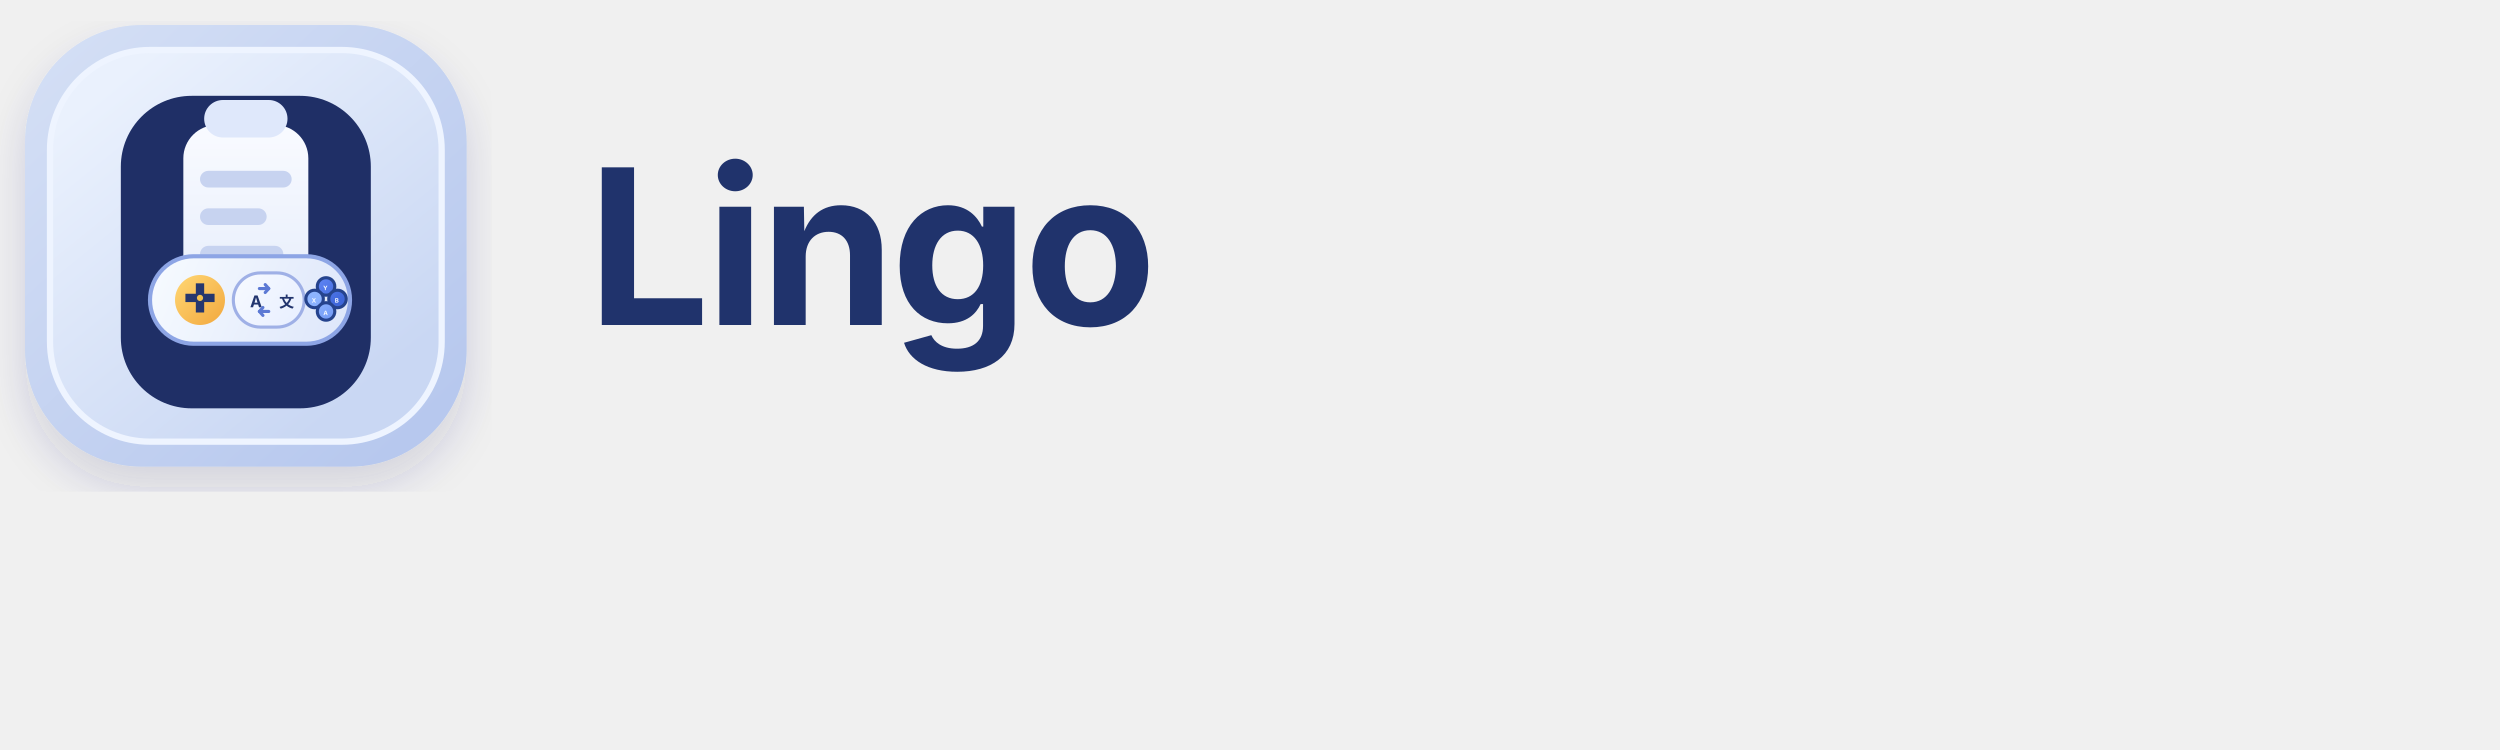
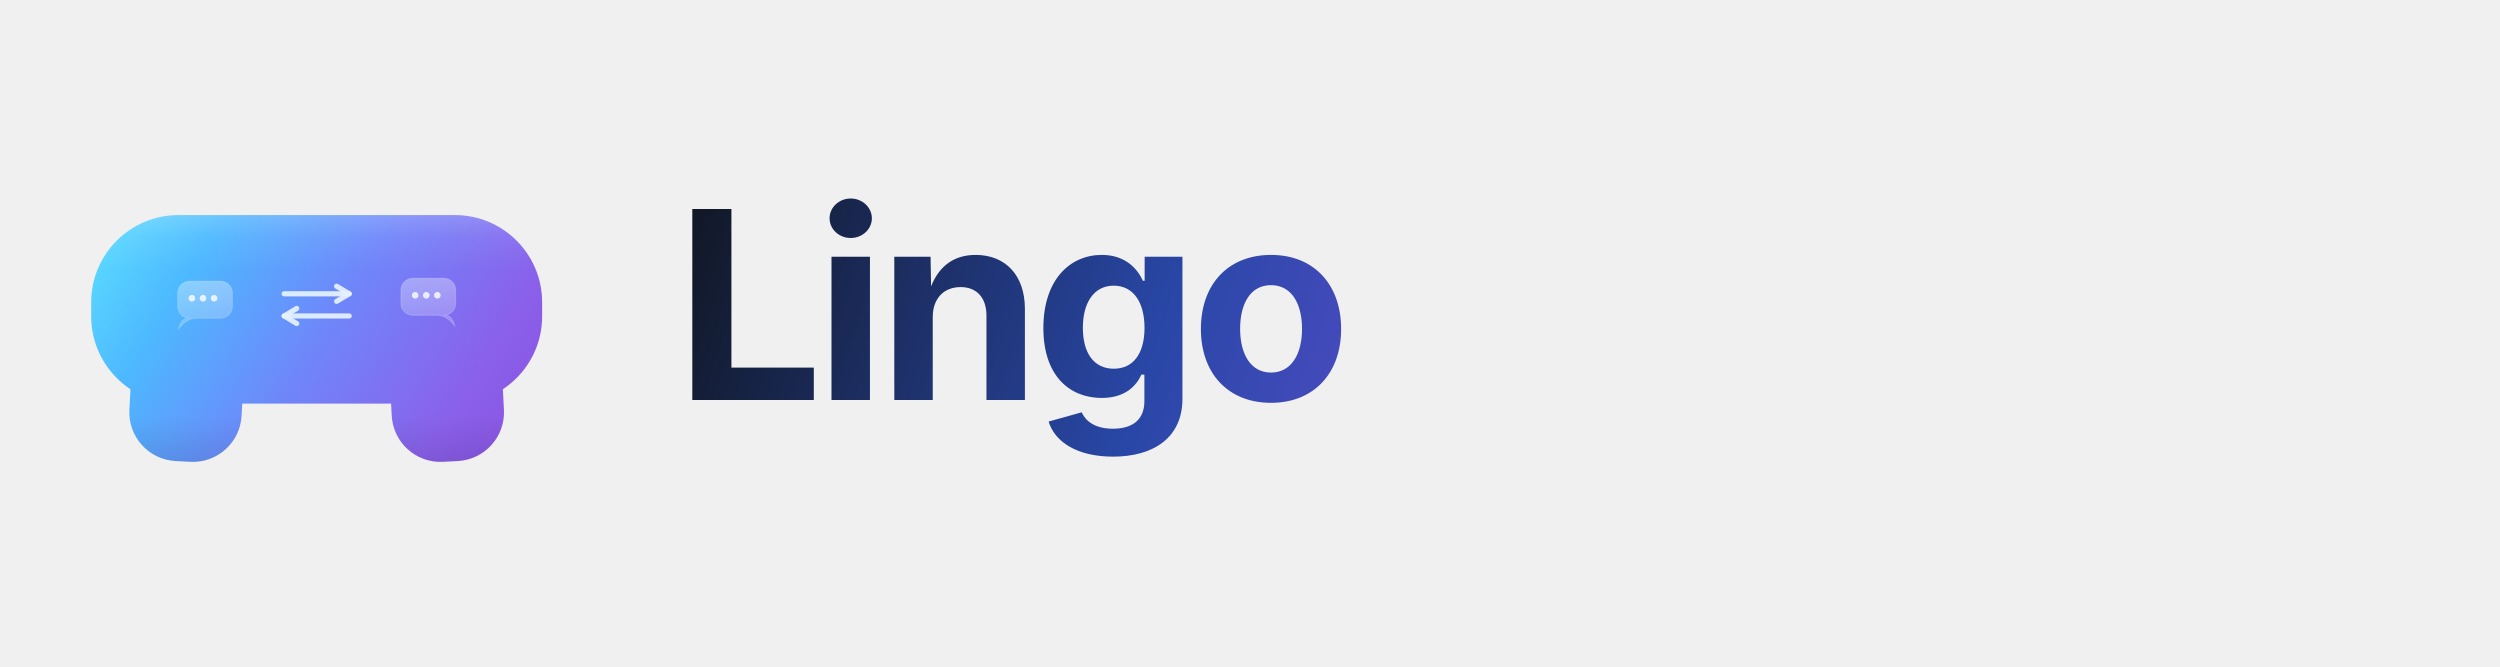
- <svg xmlns="http://www.w3.org/2000/svg" width="1200" height="360" viewBox="0 0 1200 360" fill="none">
+ <svg xmlns="http://www.w3.org/2000/svg" width="1200" height="320" viewBox="0 0 1200 320" fill="none">
  <defs>
-     <linearGradient id="iconBg" x1="22" y1="18" x2="198" y2="208" gradientUnits="userSpaceOnUse">
-       <stop stop-color="#D4DFF5" />
-       <stop offset="1" stop-color="#B7C8EE" />
+     <linearGradient id="lingoWordmark" x1="340" y1="86" x2="760" y2="232" gradientUnits="userSpaceOnUse">
+       <stop offset="0" stop-color="#111827" />
+       <stop offset="0.52" stop-color="#2947A7" />
+       <stop offset="1" stop-color="#6E50DB" />
    </linearGradient>
-     <linearGradient id="panel" x1="54" y1="40" x2="174" y2="188" gradientUnits="userSpaceOnUse">
-       <stop stop-color="#EAF1FD" />
-       <stop offset="1" stop-color="#C9D7F3" />
-     </linearGradient>
-     <linearGradient id="paper" x1="0" y1="0" x2="0" y2="1">
-       <stop stop-color="#F9FBFF" />
-       <stop offset="1" stop-color="#E5ECFB" />
-     </linearGradient>
-     <linearGradient id="badgeBg" x1="72" y1="123" x2="168" y2="165" gradientUnits="userSpaceOnUse">
-       <stop stop-color="#F7FBFF" />
-       <stop offset="1" stop-color="#DDE6FA" />
-     </linearGradient>
-     <linearGradient id="displayBg" x1="112" y1="131" x2="146" y2="157" gradientUnits="userSpaceOnUse">
-       <stop stop-color="#F7FAFF" />
-       <stop offset="1" stop-color="#E7EEFF" />
-     </linearGradient>
-     <linearGradient id="gameBg" x1="84" y1="132" x2="108" y2="156" gradientUnits="userSpaceOnUse">
-       <stop stop-color="#FFD774" />
-       <stop offset="1" stop-color="#F2A83E" />
-     </linearGradient>
-     <linearGradient id="buttonBlue" x1="146" y1="132" x2="160" y2="147" gradientUnits="userSpaceOnUse">
-       <stop stop-color="#6D92FF" />
-       <stop offset="1" stop-color="#3F67DA" />
-     </linearGradient>
-     <linearGradient id="buttonCyan" x1="154" y1="142" x2="168" y2="158" gradientUnits="userSpaceOnUse">
-       <stop stop-color="#8DB4FF" />
-       <stop offset="1" stop-color="#5E85EE" />
-     </linearGradient>
-     <filter id="shadow" x="0" y="0" width="236" height="236" filterUnits="userSpaceOnUse" color-interpolation-filters="sRGB">
-       <feDropShadow dx="0" dy="10" stdDeviation="10" flood-color="#233872" flood-opacity="0.15" />
-     </filter>
  </defs>
-   <g filter="url(#shadow)">
-     <rect x="12" y="12" width="212" height="212" rx="56" fill="url(#iconBg)" />
-     <rect x="24" y="24" width="188" height="188" rx="48" fill="url(#panel)" stroke="#EEF4FF" stroke-width="3" />
-   </g>
-   <rect x="58" y="46" width="120" height="150" rx="34" fill="#1F2F66" />
-   <rect x="88" y="60" width="60" height="90" rx="16" fill="url(#paper)" />
-   <rect x="98" y="48" width="40" height="18" rx="9" fill="#DFE8FB" />
-   <rect x="96" y="82" width="44" height="8" rx="4" fill="#C7D3F0" />
-   <rect x="96" y="100" width="32" height="8" rx="4" fill="#C7D3F0" />
-   <rect x="96" y="118" width="40" height="8" rx="4" fill="#C7D3F0" />
-   <g>
-     <rect x="72" y="123" width="96" height="42" rx="21" fill="url(#badgeBg)" stroke="#8DA5E5" stroke-width="2" />
-     <circle cx="96" cy="144" r="12" fill="url(#gameBg)" />
-     <path d="M94 136H98V141H103V145H98V150H94V145H89V141H94V136Z" fill="#26376E" />
-     <circle cx="96" cy="143" r="1.5" fill="#F2C04D" />
-     <rect x="112" y="131" width="34" height="26" rx="13" fill="url(#displayBg)" stroke="#9FB0E6" stroke-width="1.5" />
-     <text x="120" y="147.5" fill="#22356E" font-size="7.8" font-family="SF Pro Display, PingFang SC, Microsoft YaHei, sans-serif" font-weight="700">A</text>
-     <text x="134" y="147.5" fill="#22356E" font-size="7.2" font-family="SF Pro Display, PingFang SC, Microsoft YaHei, sans-serif" font-weight="700">文</text>
-     <path d="M124.5 138.5H129" stroke="#5C79D4" stroke-width="1.5" stroke-linecap="round" />
-     <path d="M127.3 136.6L129 138.5L127.3 140.4" stroke="#5C79D4" stroke-width="1.5" stroke-linecap="round" stroke-linejoin="round" />
-     <path d="M129 149.5H124.5" stroke="#5C79D4" stroke-width="1.5" stroke-linecap="round" />
-     <path d="M126.2 147.6L124.5 149.5L126.2 151.4" stroke="#5C79D4" stroke-width="1.5" stroke-linecap="round" stroke-linejoin="round" />
-     <circle cx="156.5" cy="137.5" r="4.2" fill="url(#buttonBlue)" stroke="#25438D" stroke-width="1.5" />
-     <circle cx="151" cy="143.5" r="4.2" fill="url(#buttonCyan)" stroke="#25438D" stroke-width="1.5" />
-     <circle cx="162" cy="143.5" r="4.2" fill="url(#buttonBlue)" stroke="#25438D" stroke-width="1.5" />
-     <circle cx="156.5" cy="149.5" r="4.2" fill="url(#buttonCyan)" stroke="#25438D" stroke-width="1.5" />
-     <text x="155.1" y="139.25" fill="#F8FBFF" font-size="2.9" font-family="SF Pro Display, PingFang SC, Microsoft YaHei, sans-serif" font-weight="700">Y</text>
-     <text x="149.6" y="145.25" fill="#F8FBFF" font-size="2.9" font-family="SF Pro Display, PingFang SC, Microsoft YaHei, sans-serif" font-weight="700">X</text>
-     <text x="160.7" y="145.25" fill="#F8FBFF" font-size="2.9" font-family="SF Pro Display, PingFang SC, Microsoft YaHei, sans-serif" font-weight="700">B</text>
-     <text x="155.2" y="151.25" fill="#F8FBFF" font-size="2.9" font-family="SF Pro Display, PingFang SC, Microsoft YaHei, sans-serif" font-weight="700">A</text>
-   </g>
-   <text x="282" y="156" fill="#20336C" font-size="104" font-family="SF Pro Display, PingFang SC, Microsoft YaHei, sans-serif" font-weight="700" letter-spacing="-2">Lingo</text>
+   <svg x="20" y="42" width="264" height="236" viewBox="140 260 744 500" fill="none">
+     <defs>
+       <linearGradient id="ctrlGrad" x1="172.00" y1="321.52" x2="852.00" y2="741.52" gradientUnits="userSpaceOnUse">
+         <stop offset="0%" stop-color="rgb(97,235,255)" />
+         <stop offset="25%" stop-color="rgb(77,184,255)" />
+         <stop offset="50%" stop-color="rgb(112,133,250)" />
+         <stop offset="75%" stop-color="rgb(138,97,235)" />
+         <stop offset="100%" stop-color="rgb(140,71,217)" />
+       </linearGradient>
+       <linearGradient id="hlGrad" x1="512.00" y1="333.52" x2="512.00" y2="423.52" gradientUnits="userSpaceOnUse">
+         <stop offset="0%" stop-color="white" stop-opacity="0.24" />
+         <stop offset="50%" stop-color="white" stop-opacity="0.06" />
+         <stop offset="100%" stop-color="white" stop-opacity="0" />
+       </linearGradient>
+       <linearGradient id="blGrad" x1="512.00" y1="621.52" x2="512.00" y2="711.52" gradientUnits="userSpaceOnUse">
+         <stop offset="0%" stop-color="black" stop-opacity="0" />
+         <stop offset="100%" stop-color="black" stop-opacity="0.12" />
+       </linearGradient>
+       <linearGradient id="bubGradL" x1="324.00" y1="439.52" x2="324.00" y2="489.52" gradientUnits="userSpaceOnUse">
+         <stop offset="0%" stop-color="white" stop-opacity="0.34" />
+         <stop offset="100%" stop-color="white" stop-opacity="0.22" />
+       </linearGradient>
+       <linearGradient id="bubGradR" x1="626.00" y1="435.52" x2="626.00" y2="485.52" gradientUnits="userSpaceOnUse">
+         <stop offset="0%" stop-color="white" stop-opacity="0.34" />
+         <stop offset="100%" stop-color="white" stop-opacity="0.22" />
+       </linearGradient>
+       <mask id="ctrlMask">
+         <rect x="207.00" y="350.02" width="610.00" height="255.00" rx="118.00" ry="118.00" fill="white" />
+         <rect x="-76.00" y="-65.00" width="152.00" height="235.00" rx="66.00" ry="66.00" fill="white" transform="translate(684.00,513.52) rotate(-3)" />
+         <rect x="-76.00" y="-65.00" width="152.00" height="235.00" rx="66.00" ry="66.00" fill="white" transform="translate(340.00,513.52) rotate(3)" />
+       </mask>
+     </defs>
+     <g mask="url(#ctrlMask)">
+       <rect x="0" y="0" width="1024" height="1024" fill="url(#ctrlGrad)" />
+       <rect x="0" y="0" width="1024" height="1024" fill="url(#hlGrad)" />
+       <rect x="0" y="0" width="1024" height="1024" fill="url(#blGrad)" />
+     </g>
+     <path d="M 340.00,439.52 L 382.00,439.52 A 16.00,16.00 0 0,1 398.00,455.52 L 398.00,473.52 A 16.00,16.00 0 0,1 382.00,489.52 L 350.64,489.52 C 338.80,489.52   331.40,495.52   324.74,504.52 C 329.18,492.52   331.40,489.52   340.00,489.52 A 16.00,16.00 0 0,1 324.00,473.52 L 324.00,455.52 A 16.00,16.00 0 0,1 340.00,439.52 Z" fill="url(#bubGradL)" stroke="white" stroke-opacity="0.18" stroke-width="1.5" />
+     <g fill="white" fill-opacity="0.80">
+       <circle cx="343.24" cy="462.52" r="4.50" />
+       <circle cx="358.24" cy="462.52" r="4.50" />
+       <circle cx="373.24" cy="462.52" r="4.50" />
+     </g>
+     <path d="M 642.00,435.52 L 684.00,435.52 A 16.00,16.00 0 0,1 700.00,451.52 L 700.00,469.52 A 16.00,16.00 0 0,1 684.00,485.52 L 684.00,485.52 C 692.60,485.52   694.82,488.52   699.26,500.52 C 692.60,491.52   685.20,485.52   673.36,485.52 L 642.00,485.52 A 16.00,16.00 0 0,1 626.00,469.52 L 626.00,451.52 A 16.00,16.00 0 0,1 642.00,435.52 Z" fill="url(#bubGradR)" stroke="white" stroke-opacity="0.18" stroke-width="1.5" />
+     <g fill="white" fill-opacity="0.80">
+       <circle cx="645.24" cy="458.52" r="4.50" />
+       <circle cx="660.24" cy="458.52" r="4.50" />
+       <circle cx="675.24" cy="458.52" r="4.50" />
+     </g>
+     <g stroke="rgba(230,242,255,0.92)" stroke-width="7.00" stroke-linecap="round" stroke-linejoin="round" fill="none">
+       <line x1="468.00" y1="456.52" x2="556.00" y2="456.52" />
+       <polyline points="539.00,446.32                       556.00,456.52                       539.00,466.72" />
+       <line x1="556.00" y1="486.52" x2="468.00" y2="486.52" />
+       <polyline points="485.00,476.32                       468.00,486.52                       485.00,496.72" />
+     </g>
+   </svg>
+   <text x="324" y="192" fill="url(#lingoWordmark)" font-size="126" font-family="-apple-system, BlinkMacSystemFont, SF Pro Display, Segoe UI, PingFang SC, Microsoft YaHei, sans-serif" font-weight="700" letter-spacing="-4">
+     Lingo
+   </text>
</svg>
